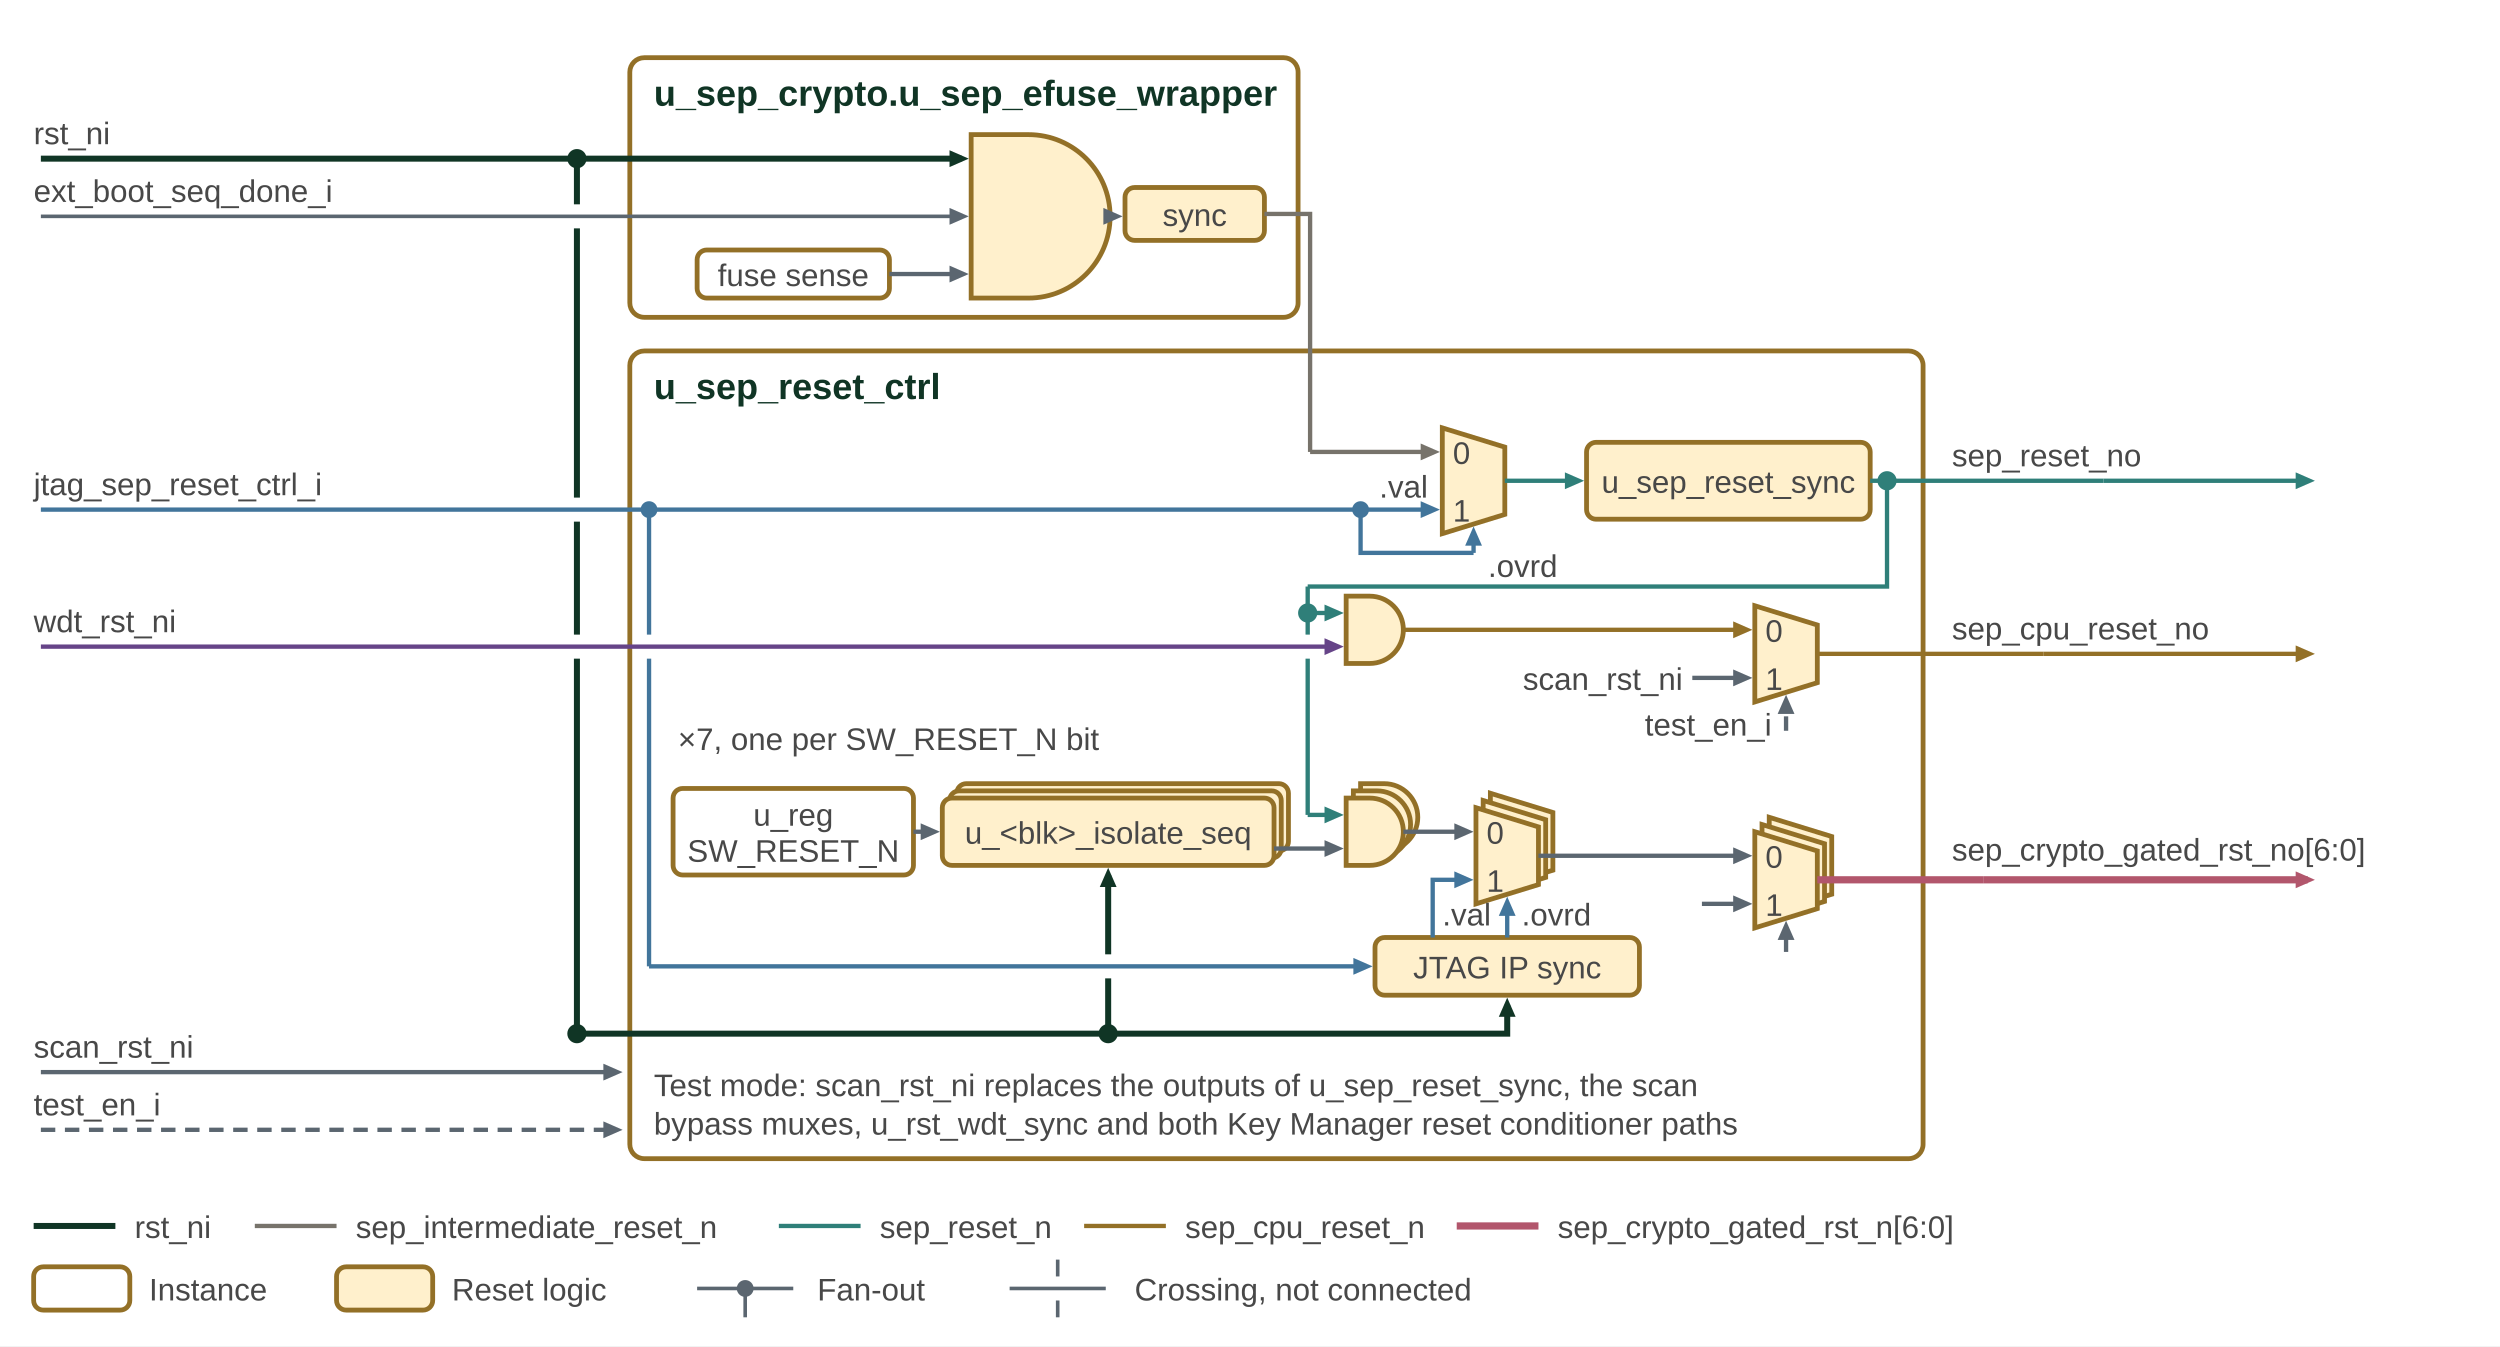
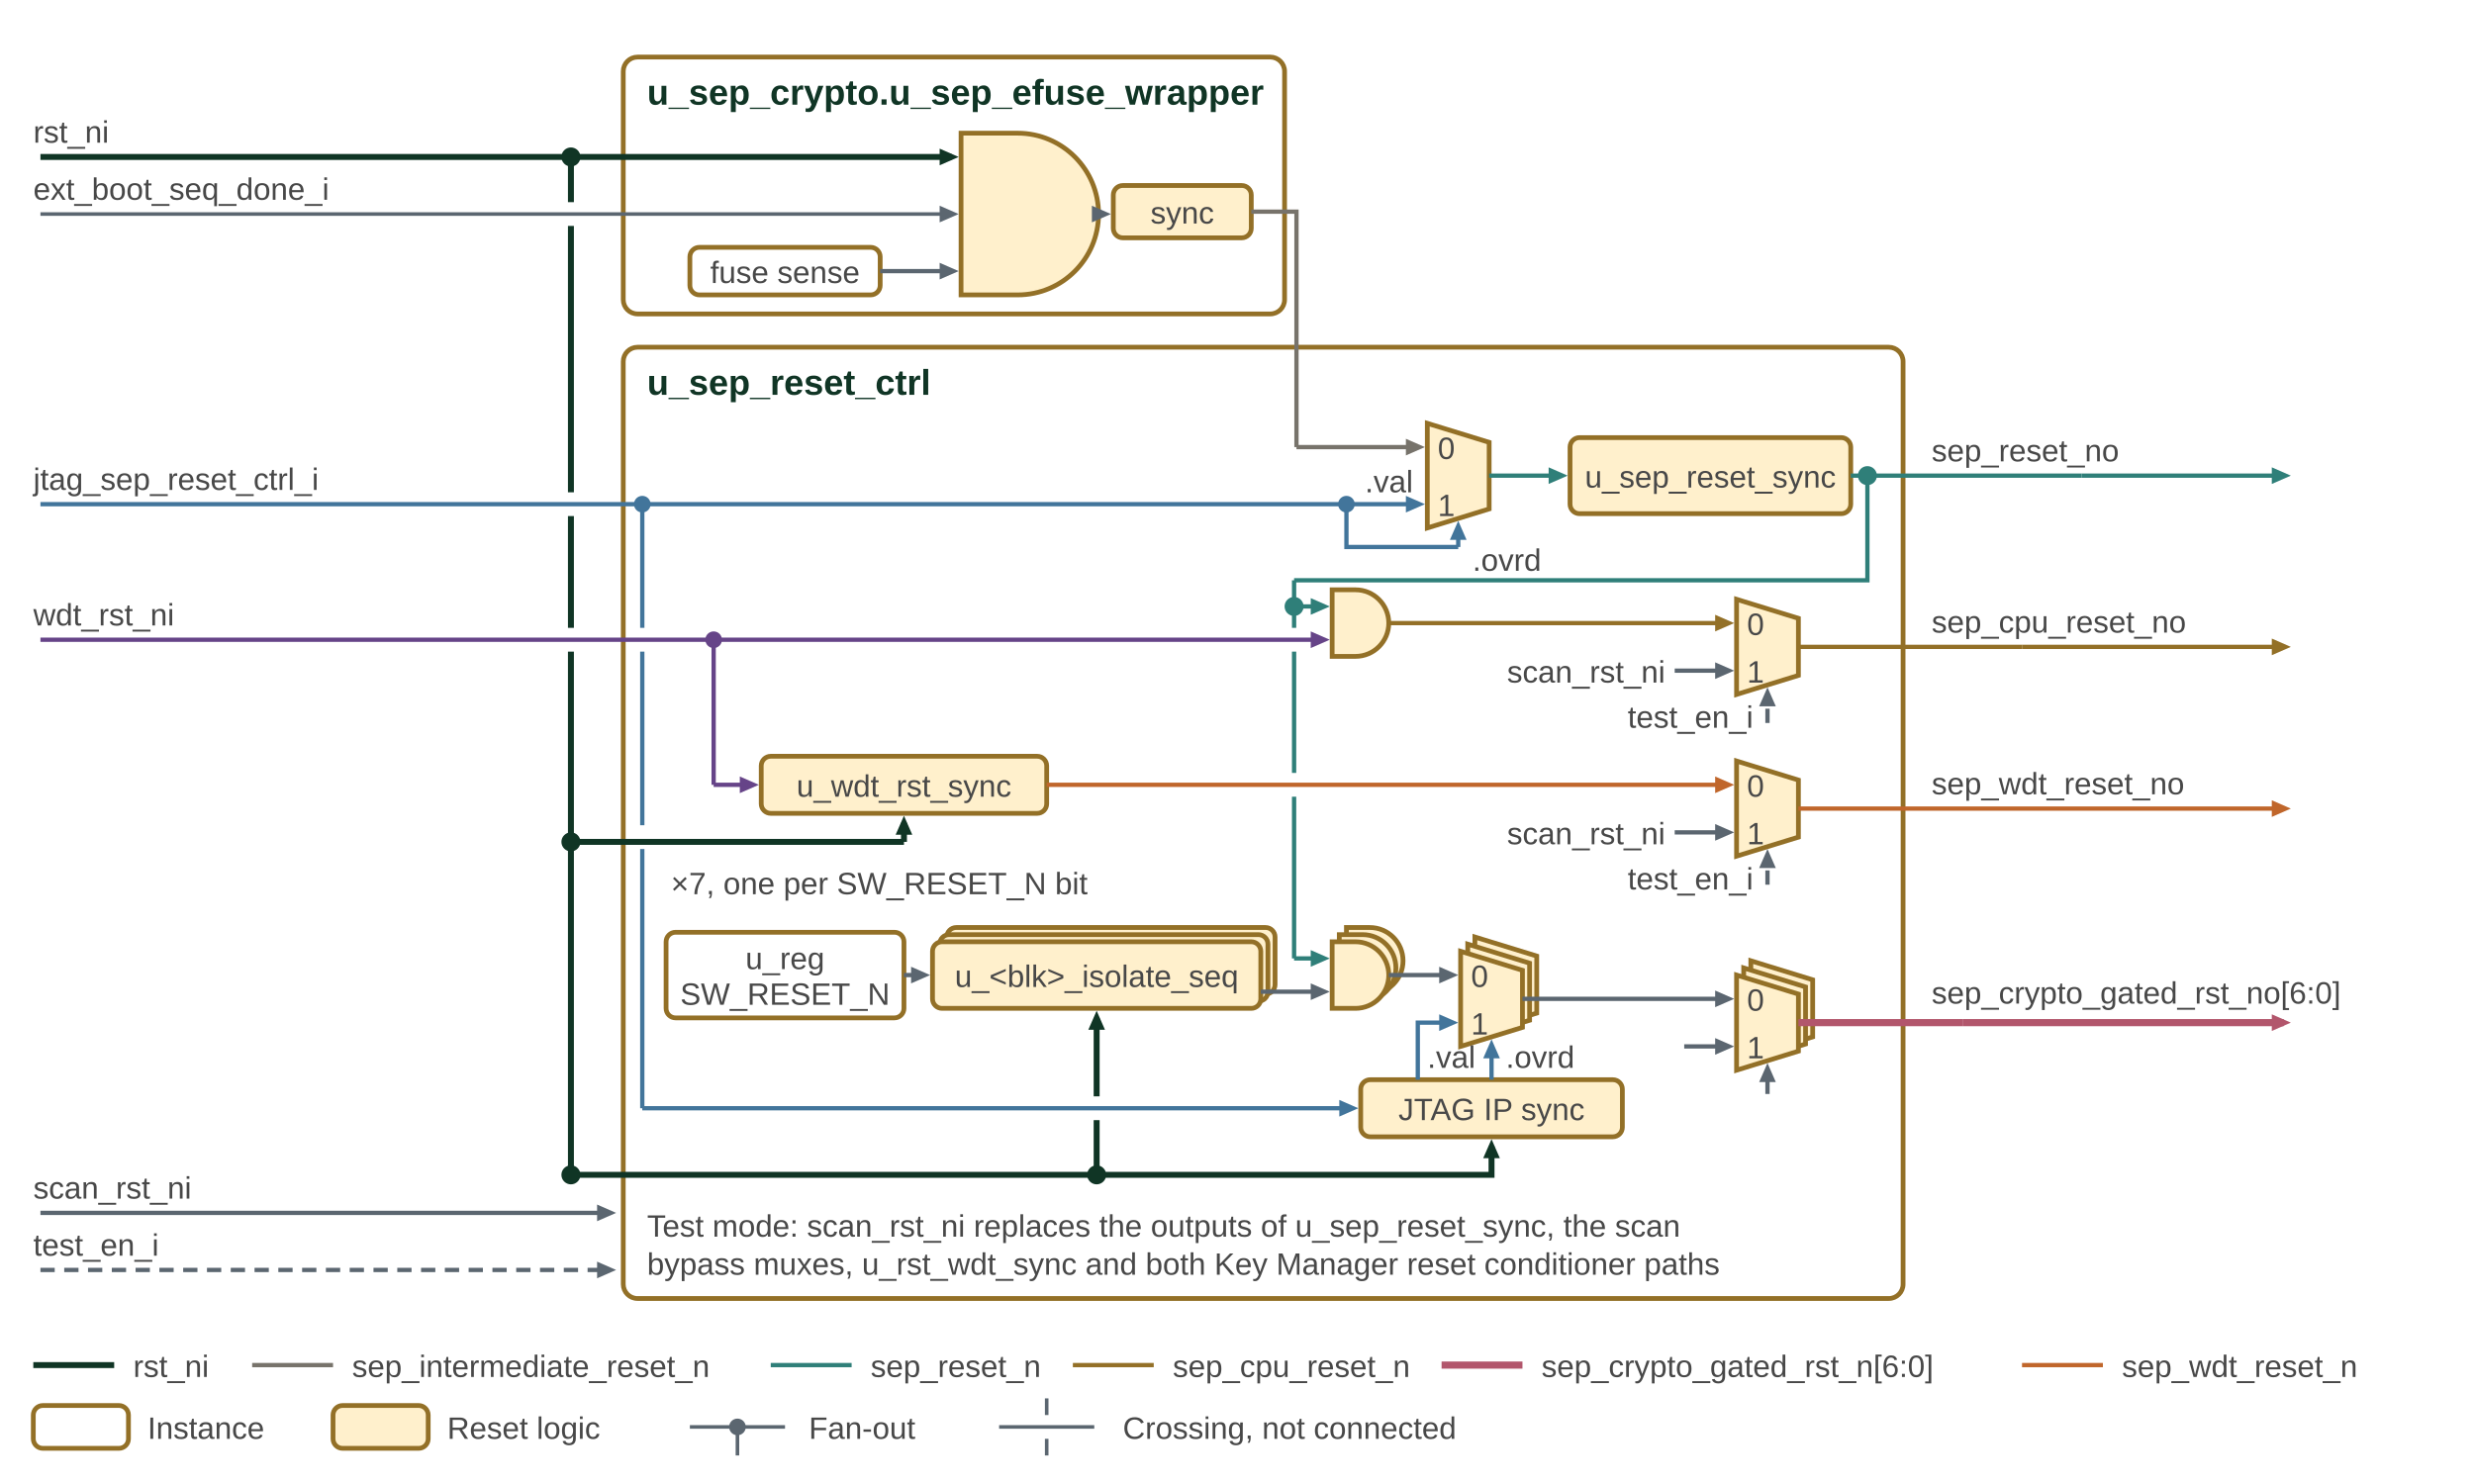
- <svg xmlns="http://www.w3.org/2000/svg" width="1040" height="560" viewBox="0 0 1040 560" role="img" aria-labelledby="title desc">
+ <svg xmlns="http://www.w3.org/2000/svg" width="1040" height="624" viewBox="0 0 1040 624" role="img" aria-labelledby="title desc">
  <defs>
    <marker id="ae" markerUnits="userSpaceOnUse" markerWidth="10" markerHeight="9" refX="7" refY="4.5" orient="auto">
      <path d="M0,0 L10,4.5 L0,9 Z" fill="#103525" />
    </marker>
    <marker id="as" markerUnits="userSpaceOnUse" markerWidth="10" markerHeight="9" refX="3" refY="4.5" orient="auto">
      <path d="M10,0 L0,4.5 L10,9 Z" fill="#103525" />
    </marker>
    <marker id="ge" markerUnits="userSpaceOnUse" markerWidth="8" markerHeight="7" refX="5" refY="3.5" orient="auto">
      <path d="M0,0 L8,3.5 L0,7 Z" fill="#5b6670" />
    </marker>
    <marker id="gs" markerUnits="userSpaceOnUse" markerWidth="8" markerHeight="7" refX="3" refY="3.5" orient="auto">
      <path d="M8,0 L0,3.5 L8,7 Z" fill="#5b6670" />
    </marker>
    <marker id="je" markerUnits="userSpaceOnUse" markerWidth="8" markerHeight="7" refX="5" refY="3.5" orient="auto">
      <path d="M0,0 L8,3.5 L0,7 Z" fill="#42759b" />
    </marker>
    <marker id="js" markerUnits="userSpaceOnUse" markerWidth="8" markerHeight="7" refX="3" refY="3.5" orient="auto">
      <path d="M8,0 L0,3.5 L8,7 Z" fill="#42759b" />
    </marker>
    <marker id="m-smu" markerUnits="userSpaceOnUse" markerWidth="8" markerHeight="7" refX="5" refY="3.5" orient="auto">
      <path d="M0,0 L8,3.5 L0,7 Z" fill="#103525" />
    </marker>
    <marker id="m-ref" markerUnits="userSpaceOnUse" markerWidth="8" markerHeight="7" refX="5" refY="3.5" orient="auto">
      <path d="M0,0 L8,3.5 L0,7 Z" fill="#2f7f79" />
    </marker>
    <marker id="m-per" markerUnits="userSpaceOnUse" markerWidth="8" markerHeight="7" refX="5" refY="3.5" orient="auto">
      <path d="M0,0 L8,3.5 L0,7 Z" fill="#937027" />
    </marker>
    <marker id="m-tel" markerUnits="userSpaceOnUse" markerWidth="8" markerHeight="7" refX="5" refY="3.5" orient="auto">
      <path d="M0,0 L8,3.5 L0,7 Z" fill="#664488" />
    </marker>
    <marker id="m-wdt" markerUnits="userSpaceOnUse" markerWidth="8" markerHeight="7" refX="5" refY="3.5" orient="auto">
      <path d="M0,0 L8,3.5 L0,7 Z" fill="#77736b" />
+     </marker>
+     <marker id="m-wdtr" markerUnits="userSpaceOnUse" markerWidth="8" markerHeight="7" refX="5" refY="3.5" orient="auto">
+       <path d="M0,0 L8,3.5 L0,7 Z" fill="#c0662b" />
    </marker>
    <marker id="m-rosc" markerUnits="userSpaceOnUse" markerWidth="8" markerHeight="7" refX="5" refY="3.5" orient="auto">
      <path d="M0,0 L8,3.5 L0,7 Z" fill="#336633" />
    </marker>
    <marker id="m-jtag" markerUnits="userSpaceOnUse" markerWidth="8" markerHeight="7" refX="5" refY="3.5" orient="auto">
      <path d="M0,0 L8,3.5 L0,7 Z" fill="#42759b" />
    </marker>
    <marker id="m-spi" markerUnits="userSpaceOnUse" markerWidth="8" markerHeight="7" refX="5" refY="3.5" orient="auto">
      <path d="M0,0 L8,3.5 L0,7 Z" fill="#5b6670" />
    </marker>
    <marker id="m-slate" markerUnits="userSpaceOnUse" markerWidth="8" markerHeight="7" refX="5" refY="3.5" orient="auto">
      <path d="M0,0 L8,3.5 L0,7 Z" fill="#5b6670" />
    </marker>
    <marker id="m-pg" markerUnits="userSpaceOnUse" markerWidth="8" markerHeight="7" refX="5" refY="3.5" orient="auto">
      <path d="M0,0 L8,3.5 L0,7 Z" fill="#336633" />
    </marker>
    <marker id="m-bus" markerUnits="userSpaceOnUse" markerWidth="8" markerHeight="7" refX="5" refY="3.5" orient="auto">
      <path d="M0,0 L8,3.5 L0,7 Z" fill="#b2566c" />
    </marker>
    <style>
text { font-family: Arial, sans-serif; font-size: 15px; fill: #484848; }
.t { fill: #484848; }
.b { font-size: 17px; font-weight: bold; fill: #103525; }
.bs { font-size: 15px; font-weight: bold; fill: #103525; }
.h { font-size: 22px; font-weight: bold; fill: #103525; }
.s { font-size: 13px; fill: #484848; }
.si { font-size: 13px; font-style: italic; fill: #484848; }
.pmt { font-size: 12px; font-weight: bold; fill: #ffffff; }
.pst { font-size: 12px; font-weight: bold; fill: #103525; }
.pjt { font-size: 12px; font-weight: bold; fill: #1d4b6e; }
.pct { font-size: 12px; font-weight: bold; fill: #1f5c57; }
.pm { fill: #103525; stroke: #103525; stroke-width: 1.2; }
.ps { fill: #ffffff; stroke: #103525; stroke-width: 1.2; }
.pj { fill: #e8f3ff; stroke: #42759b; stroke-width: 1.2; }
.pc { fill: #d9f0ee; stroke: #2f7f79; stroke-width: 1.2; }
.smu { fill: #ffffff; stroke: #77736b; stroke-width: 1.5; }
.network { fill: #e8f0e8; stroke: #336633; stroke-width: 2; }
.fabric { fill: #fff0cc; stroke: #937027; stroke-width: 2; }
.core { fill: #ffffff; stroke: #937027; stroke-width: 2; }
.future { fill: #ffffff; stroke: #937027; stroke-width: 2; }
.nostroke { stroke: none; }
.fut { fill: none; stroke-dasharray: 7 5; }
.opt { stroke-dasharray: 7 5; }
.hatch { fill: none; stroke: #103525; stroke-opacity: 0.16; stroke-width: 1.2; }
.external { fill: #f2f2f2; stroke: #77736b; stroke-width: 1.5; }
.axi { fill: none; stroke: #103525; stroke-width: 2.5; marker-start: url(#as); marker-end: url(#ae); }
.axio { fill: none; stroke: #103525; stroke-width: 2.5; stroke-dasharray: 8 5; marker-start: url(#as); marker-end: url(#ae); }
.sig { fill: none; stroke: #5b6670; stroke-width: 1.5; marker-start: url(#gs); marker-end: url(#ge); }
.sigo { fill: none; stroke: #5b6670; stroke-width: 1.5; marker-end: url(#ge); }
.jtag { fill: none; stroke: #42759b; stroke-width: 1.8; marker-end: url(#je); }
.jtagb { fill: none; stroke: #42759b; stroke-width: 1.8; marker-start: url(#js); marker-end: url(#je); }
.sigplain { fill: none; stroke: #5b6670; stroke-width: 1.5; }
.n-smu { fill: none; stroke: #103525; stroke-width: 2.5; }
.a-smu { fill: none; stroke: #103525; stroke-width: 2.5; marker-end: url(#m-smu); }
.n-ref { fill: none; stroke: #2f7f79; stroke-width: 1.8; }
.a-ref { fill: none; stroke: #2f7f79; stroke-width: 1.8; marker-end: url(#m-ref); }
.n-per { fill: none; stroke: #937027; stroke-width: 1.8; }
.a-per { fill: none; stroke: #937027; stroke-width: 1.8; marker-end: url(#m-per); }
.n-tel { fill: none; stroke: #664488; stroke-width: 1.8; }
.a-tel { fill: none; stroke: #664488; stroke-width: 1.8; marker-end: url(#m-tel); }
.n-wdt { fill: none; stroke: #77736b; stroke-width: 1.8; }
.a-wdt { fill: none; stroke: #77736b; stroke-width: 1.8; marker-end: url(#m-wdt); }
+ .n-wdtr { fill: none; stroke: #c0662b; stroke-width: 1.8; }
+ .a-wdtr { fill: none; stroke: #c0662b; stroke-width: 1.8; marker-end: url(#m-wdtr); }
.n-rosc { fill: none; stroke: #336633; stroke-width: 1.8; }
.a-rosc { fill: none; stroke: #336633; stroke-width: 1.8; marker-end: url(#m-rosc); }
.n-jtag { fill: none; stroke: #42759b; stroke-width: 1.8; }
.a-jtag { fill: none; stroke: #42759b; stroke-width: 1.8; marker-end: url(#m-jtag); }
.n-spi { fill: none; stroke: #5b6670; stroke-width: 1.8; }
.a-spi { fill: none; stroke: #5b6670; stroke-width: 1.8; marker-end: url(#m-spi); }
.n-slate { fill: none; stroke: #5b6670; stroke-width: 1.8; }
.a-slate { fill: none; stroke: #5b6670; stroke-width: 1.8; marker-end: url(#m-slate); }
.n-pg { fill: none; stroke: #336633; stroke-width: 1.8; }
.a-pg { fill: none; stroke: #336633; stroke-width: 1.8; marker-end: url(#m-pg); }
.n-bus { fill: none; stroke: #b2566c; stroke-width: 3; }
.a-bus { fill: none; stroke: #b2566c; stroke-width: 3; marker-end: url(#m-bus); }
.n-dash { fill: none; stroke: #5b6670; stroke-width: 1.8; stroke-dasharray: 6 4; }
.a-dash { fill: none; stroke: #5b6670; stroke-width: 1.8; stroke-dasharray: 6 4; marker-end: url(#m-slate); }
</style>
  </defs>
-   <rect width="1040" height="560" fill="#ffffff" />
+   <rect width="1040" height="624" fill="#ffffff" />
  <rect class="core" x="262" y="24" width="278" height="108" rx="6" />
  <text class="bs" x="272" y="44" text-anchor="start">u_sep_crypto.u_sep_efuse_wrapper</text>
  <rect class="core" x="290" y="104" width="80" height="20" rx="4" />
  <text class="s" x="330" y="119" text-anchor="middle">fuse sense</text>
  <path class="fabric" d="M404,56 L427.8,56 A34.0,34.0 0 0 1 427.8,124 L404,124 Z" />
  <rect class="fabric" x="468" y="78" width="58" height="22" rx="4" />
  <text class="s" x="497" y="94" text-anchor="middle">sync</text>
  <path class="a-slate" d="M370,114 L400,114" />
  <path class="a-slate" d="M461.8,90.0 L464,90.0" />
  <text class="s" x="14" y="84" text-anchor="start">ext_boot_seq_done_i</text>
  <path class="sigo" d="M17,90 L400,90" />
  <text class="s" x="14" y="60" text-anchor="start">rst_ni</text>
  <path class="a-smu" d="M17,66 L400,66" />
  <circle cx="240" cy="66" r="4" fill="#103525" />
-   <rect class="core" x="262" y="146" width="538" height="336" rx="6" />
+   <rect class="core" x="262" y="146" width="538" height="400" rx="6" />
  <text class="bs" x="272" y="166" text-anchor="start">u_sep_reset_ctrl</text>
  <path class="fabric" d="M600,178 L626,186 L626,214 L600,222 Z" />
  <text class="s" x="608" y="193" text-anchor="middle">0</text>
  <text class="s" x="608" y="217" text-anchor="middle">1</text>
  <rect class="fabric" x="660" y="184" width="118" height="32" rx="4" />
  <text class="s" x="719" y="205" text-anchor="middle">u_sep_reset_sync</text>
  <path class="n-wdt" d="M526,89 L545,89 L545,188" />
  <path class="a-wdt" d="M545,188 L596,188" />
  <path class="a-ref" d="M626,200 L656,200" />
  <path class="n-ref" d="M778,200 L875,200" />
  <text class="s" x="14" y="206" text-anchor="start">jtag_sep_reset_ctrl_i</text>
  <path class="a-jtag" d="M17,212 L596,212" />
  <text class="s" x="594" y="207" text-anchor="end">.val</text>
  <circle cx="270" cy="212" r="3.5" fill="#42759b" />
  <circle cx="566" cy="212" r="3.5" fill="#42759b" />
  <path class="n-jtag" d="M566,212 L566,230 L613.0,230" />
  <path class="a-jtag" d="M613.0,230 L613.0,222" />
  <text class="s" x="619" y="240" text-anchor="start">.ovrd</text>
  <circle cx="785" cy="200" r="4" fill="#2f7f79" />
  <path class="n-ref" d="M785,200 L785,244 L544,244" />
-   <path class="n-ref" d="M544,244 L544,264 M544,274 L544,339" />
+   <path class="n-ref" d="M544,244 L544,264 M544,274 L544,325 M544,335 L544,403" />
  <circle cx="544" cy="255" r="4" fill="#2f7f79" />
  <path class="a-ref" d="M544,255 L556,255" />
-   <path class="a-ref" d="M544,339 L556,339" />
+   <path class="a-ref" d="M544,403 L556,403" />
  <path class="fabric" d="M560,248 L569.8,248 A14.0,14.0 0 0 1 569.8,276 L560,276 Z" />
  <path class="fabric" d="M730,252 L756,260 L756,284 L730,292 Z" />
  <text class="s" x="738" y="267" text-anchor="middle">0</text>
  <text class="s" x="738" y="287" text-anchor="middle">1</text>
  <path class="a-per" d="M583.8,262.0 L726,262.0" />
  <path class="n-per" d="M756,272.0 L850,272.0" />
  <text class="s" x="14" y="263" text-anchor="start">wdt_rst_ni</text>
  <path class="a-tel" d="M17,269 L556,269" />
+   <circle cx="300" cy="269" r="3.5" fill="#664488" />
+   <path class="n-tel" d="M300,269 L300,330" />
+   <path class="a-tel" d="M300,330 L316,330" />
+   <rect class="fabric" x="320" y="318" width="120" height="24" rx="4" />
+   <text class="s" x="380" y="335" text-anchor="middle">u_wdt_rst_sync</text>
+   <circle cx="240" cy="354" r="4" fill="#103525" />
+   <path class="n-smu" d="M240,354 L380,354" />
+   <path class="a-smu" d="M380,354 L380,346" />
+   <path class="fabric" d="M730,320 L756,328 L756,352 L730,360 Z" />
+   <text class="s" x="738" y="335" text-anchor="middle">0</text>
+   <text class="s" x="738" y="355" text-anchor="middle">1</text>
+   <path class="a-wdtr" d="M440,330 L726,330" />
+   <path class="a-slate" d="M704,350 L726,350" />
+   <text class="s" x="700" y="355" text-anchor="end">scan_rst_ni</text>
+   <path class="a-dash" d="M743.0,372 L743.0,360" />
+   <text class="s" x="737" y="374" text-anchor="end">test_en_i</text>
+   <path class="a-wdtr" d="M756,340.0 L960,340.0" />
+   <text class="s" x="812" y="334" text-anchor="start">sep_wdt_reset_no</text>
  <path class="a-slate" d="M704,282 L726,282" />
  <text class="s" x="700" y="287" text-anchor="end">scan_rst_ni</text>
  <path class="a-dash" d="M743.0,304 L743.0,292" />
  <text class="s" x="737" y="306" text-anchor="end">test_en_i</text>
-   <text class="s" x="282" y="312" text-anchor="start">×7, one per SW_RESET_N bit</text>
-   <rect class="core" x="280" y="328" width="100" height="36" rx="4" />
-   <text class="s" x="330" y="343.5" text-anchor="middle">u_reg</text>
-   <text class="s" x="330" y="358.5" text-anchor="middle">SW_RESET_N</text>
-   <rect class="fabric" x="398" y="326" width="138" height="28" rx="4" />
-   <rect class="fabric" x="395" y="329" width="138" height="28" rx="4" />
-   <rect class="fabric" x="392" y="332" width="138" height="28" rx="4" />
-   <text class="s" x="461" y="351" text-anchor="middle">u_&lt;blk&gt;_isolate_seq</text>
-   <path class="fabric" d="M566,326 L575.8,326 A14.0,14.0 0 0 1 575.8,354 L566,354 Z" />
-   <path class="fabric" d="M563,329 L572.8,329 A14.0,14.0 0 0 1 572.8,357 L563,357 Z" />
-   <path class="fabric" d="M560,332 L569.8,332 A14.0,14.0 0 0 1 569.8,360 L560,360 Z" />
-   <path class="fabric" d="M620,330 L646,338 L646,362 L620,370 Z" />
-   <path class="fabric" d="M617,333 L643,341 L643,365 L617,373 Z" />
-   <path class="fabric" d="M614,336 L640,344 L640,368 L614,376 Z" />
-   <text class="s" x="622" y="351" text-anchor="middle">0</text>
-   <text class="s" x="622" y="371" text-anchor="middle">1</text>
-   <path class="fabric" d="M736,340 L762,348 L762,372 L736,380 Z" />
-   <path class="fabric" d="M733,343 L759,351 L759,375 L733,383 Z" />
-   <path class="fabric" d="M730,346 L756,354 L756,378 L730,386 Z" />
-   <text class="s" x="738" y="361" text-anchor="middle">0</text>
-   <text class="s" x="738" y="381" text-anchor="middle">1</text>
-   <path class="a-slate" d="M380,346 L388,346" />
-   <path class="a-slate" d="M530,353 L556,353" />
-   <path class="a-slate" d="M583.8,346.0 L610,346.0" />
-   <path class="a-slate" d="M640,356.0 L726,356.0" />
-   <path class="a-slate" d="M708,376 L726,376" />
-   <path class="a-dash" d="M743.0,396 L743.0,386" />
-   <path class="n-bus" d="M756,366.0 L825,366.0" />
-   <rect class="fabric" x="572" y="390" width="110" height="24" rx="4" />
-   <text class="s" x="627" y="407" text-anchor="middle">JTAG IP sync</text>
-   <path class="a-jtag" d="M596,390 L596,366 L610,366" />
-   <path class="a-jtag" d="M627.0,390 L627.0,376" />
-   <text class="s" x="600" y="385" text-anchor="start">.val</text>
-   <text class="s" x="633" y="385" text-anchor="start">.ovrd</text>
-   <path class="n-jtag" d="M270,212 L270,264 M270,274 L270,402" />
-   <path class="a-jtag" d="M270,402 L568,402" />
-   <path class="a-smu" d="M240,430 L627,430 L627,418" />
-   <circle cx="240" cy="430" r="4" fill="#103525" />
-   <circle cx="461" cy="430" r="4" fill="#103525" />
-   <path class="n-smu" d="M461,430 L461,407" />
-   <path class="a-smu" d="M461,397 L461,364" />
-   <text class="s" x="14" y="440" text-anchor="start">scan_rst_ni</text>
-   <path class="a-slate" d="M17,446 L256,446" />
-   <text class="s" x="14" y="464" text-anchor="start">test_en_i</text>
-   <path class="a-dash" d="M17,470 L256,470" />
-   <text class="s" x="272" y="456" text-anchor="start">Test mode: scan_rst_ni replaces the outputs of u_sep_reset_sync, the scan</text>
-   <text class="s" x="272" y="472" text-anchor="start">bypass muxes, u_rst_wdt_sync and both Key Manager reset conditioner paths</text>
-   <path class="n-smu" d="M240,66 L240,85 M240,95 L240,207 M240,217 L240,264 M240,274 L240,430" />
+   <text class="s" x="282" y="376" text-anchor="start">×7, one per SW_RESET_N bit</text>
+   <rect class="core" x="280" y="392" width="100" height="36" rx="4" />
+   <text class="s" x="330" y="407.5" text-anchor="middle">u_reg</text>
+   <text class="s" x="330" y="422.5" text-anchor="middle">SW_RESET_N</text>
+   <rect class="fabric" x="398" y="390" width="138" height="28" rx="4" />
+   <rect class="fabric" x="395" y="393" width="138" height="28" rx="4" />
+   <rect class="fabric" x="392" y="396" width="138" height="28" rx="4" />
+   <text class="s" x="461" y="415" text-anchor="middle">u_&lt;blk&gt;_isolate_seq</text>
+   <path class="fabric" d="M566,390 L575.8,390 A14.0,14.0 0 0 1 575.8,418 L566,418 Z" />
+   <path class="fabric" d="M563,393 L572.8,393 A14.0,14.0 0 0 1 572.8,421 L563,421 Z" />
+   <path class="fabric" d="M560,396 L569.8,396 A14.0,14.0 0 0 1 569.8,424 L560,424 Z" />
+   <path class="fabric" d="M620,394 L646,402 L646,426 L620,434 Z" />
+   <path class="fabric" d="M617,397 L643,405 L643,429 L617,437 Z" />
+   <path class="fabric" d="M614,400 L640,408 L640,432 L614,440 Z" />
+   <text class="s" x="622" y="415" text-anchor="middle">0</text>
+   <text class="s" x="622" y="435" text-anchor="middle">1</text>
+   <path class="fabric" d="M736,404 L762,412 L762,436 L736,444 Z" />
+   <path class="fabric" d="M733,407 L759,415 L759,439 L733,447 Z" />
+   <path class="fabric" d="M730,410 L756,418 L756,442 L730,450 Z" />
+   <text class="s" x="738" y="425" text-anchor="middle">0</text>
+   <text class="s" x="738" y="445" text-anchor="middle">1</text>
+   <path class="a-slate" d="M380,410 L388,410" />
+   <path class="a-slate" d="M530,417 L556,417" />
+   <path class="a-slate" d="M583.8,410 L610,410" />
+   <path class="a-slate" d="M640,420 L726,420" />
+   <path class="a-slate" d="M708,440 L726,440" />
+   <path class="a-dash" d="M743.0,460 L743.0,450" />
+   <path class="n-bus" d="M756,430 L825,430" />
+   <rect class="fabric" x="572" y="454" width="110" height="24" rx="4" />
+   <text class="s" x="627" y="471" text-anchor="middle">JTAG IP sync</text>
+   <path class="a-jtag" d="M596,454 L596,430 L610,430" />
+   <path class="a-jtag" d="M627.0,454 L627.0,440" />
+   <text class="s" x="600" y="449" text-anchor="start">.val</text>
+   <text class="s" x="633" y="449" text-anchor="start">.ovrd</text>
+   <path class="n-jtag" d="M270,212 L270,264 M270,274 L270,347 M270,357 L270,466" />
+   <path class="a-jtag" d="M270,466 L568,466" />
+   <path class="a-smu" d="M240,494 L627,494 L627,482" />
+   <circle cx="240" cy="494" r="4" fill="#103525" />
+   <circle cx="461" cy="494" r="4" fill="#103525" />
+   <path class="n-smu" d="M461,494 L461,471" />
+   <path class="a-smu" d="M461,461 L461,428" />
+   <text class="s" x="14" y="504" text-anchor="start">scan_rst_ni</text>
+   <path class="a-slate" d="M17,510 L256,510" />
+   <text class="s" x="14" y="528" text-anchor="start">test_en_i</text>
+   <path class="a-dash" d="M17,534 L256,534" />
+   <text class="s" x="272" y="520" text-anchor="start">Test mode: scan_rst_ni replaces the outputs of u_sep_reset_sync, the scan</text>
+   <text class="s" x="272" y="536" text-anchor="start">bypass muxes, u_rst_wdt_sync and both Key Manager reset conditioner paths</text>
+   <path class="n-smu" d="M240,66 L240,85 M240,95 L240,207 M240,217 L240,264 M240,274 L240,494" />
  <path class="a-ref" d="M875,200 L960,200" />
  <text class="s" x="812" y="194" text-anchor="start">sep_reset_no</text>
  <path class="a-per" d="M850,272.0 L960,272.0" />
  <text class="s" x="812" y="266" text-anchor="start">sep_cpu_reset_no</text>
-   <path class="a-bus" d="M825,366.0 L960,366.0" />
-   <text class="s" x="812" y="358" text-anchor="start">sep_crypto_gated_rst_no[6:0]</text>
-   <path class="n-smu" d="M14,510 L48,510" />
-   <text class="s" x="56" y="515" text-anchor="start">rst_ni</text>
-   <path class="n-wdt" d="M106,510 L140,510" />
-   <text class="s" x="148" y="515" text-anchor="start">sep_intermediate_reset_n</text>
-   <path class="n-ref" d="M324,510 L358,510" />
-   <text class="s" x="366" y="515" text-anchor="start">sep_reset_n</text>
-   <path class="n-per" d="M451,510 L485,510" />
-   <text class="s" x="493" y="515" text-anchor="start">sep_cpu_reset_n</text>
-   <path class="n-bus" d="M606,510 L640,510" />
-   <text class="s" x="648" y="515" text-anchor="start">sep_crypto_gated_rst_n[6:0]</text>
-   <rect class="core" x="14" y="527" width="40" height="18" rx="4" />
-   <text class="s" x="62" y="541" text-anchor="start">Instance</text>
-   <rect class="fabric" x="140" y="527" width="40" height="18" rx="4" />
-   <text class="s" x="188" y="541" text-anchor="start">Reset logic</text>
-   <path class="sigplain" d="M290,536 L330,536" />
-   <path class="sigplain" d="M310,536 L310,548" />
-   <circle cx="310" cy="536" r="3.5" fill="#5b6670" />
-   <text class="s" x="340" y="541" text-anchor="start">Fan-out</text>
-   <path class="sigplain" d="M420,536 L460,536" />
-   <path class="sigplain" d="M440,524 L440,531 M440,541 L440,548" />
-   <text class="s" x="472" y="541" text-anchor="start">Crossing, not connected</text>
+   <path class="a-bus" d="M825,430 L960,430" />
+   <text class="s" x="812" y="422" text-anchor="start">sep_crypto_gated_rst_no[6:0]</text>
+   <path class="n-smu" d="M14,574 L48,574" />
+   <text class="s" x="56" y="579" text-anchor="start">rst_ni</text>
+   <path class="n-wdt" d="M106,574 L140,574" />
+   <text class="s" x="148" y="579" text-anchor="start">sep_intermediate_reset_n</text>
+   <path class="n-ref" d="M324,574 L358,574" />
+   <text class="s" x="366" y="579" text-anchor="start">sep_reset_n</text>
+   <path class="n-per" d="M451,574 L485,574" />
+   <text class="s" x="493" y="579" text-anchor="start">sep_cpu_reset_n</text>
+   <path class="n-bus" d="M606,574 L640,574" />
+   <text class="s" x="648" y="579" text-anchor="start">sep_crypto_gated_rst_n[6:0]</text>
+   <path class="n-wdtr" d="M850,574 L884,574" />
+   <text class="s" x="892" y="579" text-anchor="start">sep_wdt_reset_n</text>
+   <rect class="core" x="14" y="591" width="40" height="18" rx="4" />
+   <text class="s" x="62" y="605" text-anchor="start">Instance</text>
+   <rect class="fabric" x="140" y="591" width="40" height="18" rx="4" />
+   <text class="s" x="188" y="605" text-anchor="start">Reset logic</text>
+   <path class="sigplain" d="M290,600 L330,600" />
+   <path class="sigplain" d="M310,600 L310,612" />
+   <circle cx="310" cy="600" r="3.5" fill="#5b6670" />
+   <text class="s" x="340" y="605" text-anchor="start">Fan-out</text>
+   <path class="sigplain" d="M420,600 L460,600" />
+   <path class="sigplain" d="M440,588 L440,595 M440,605 L440,612" />
+   <text class="s" x="472" y="605" text-anchor="start">Crossing, not connected</text>
</svg>
